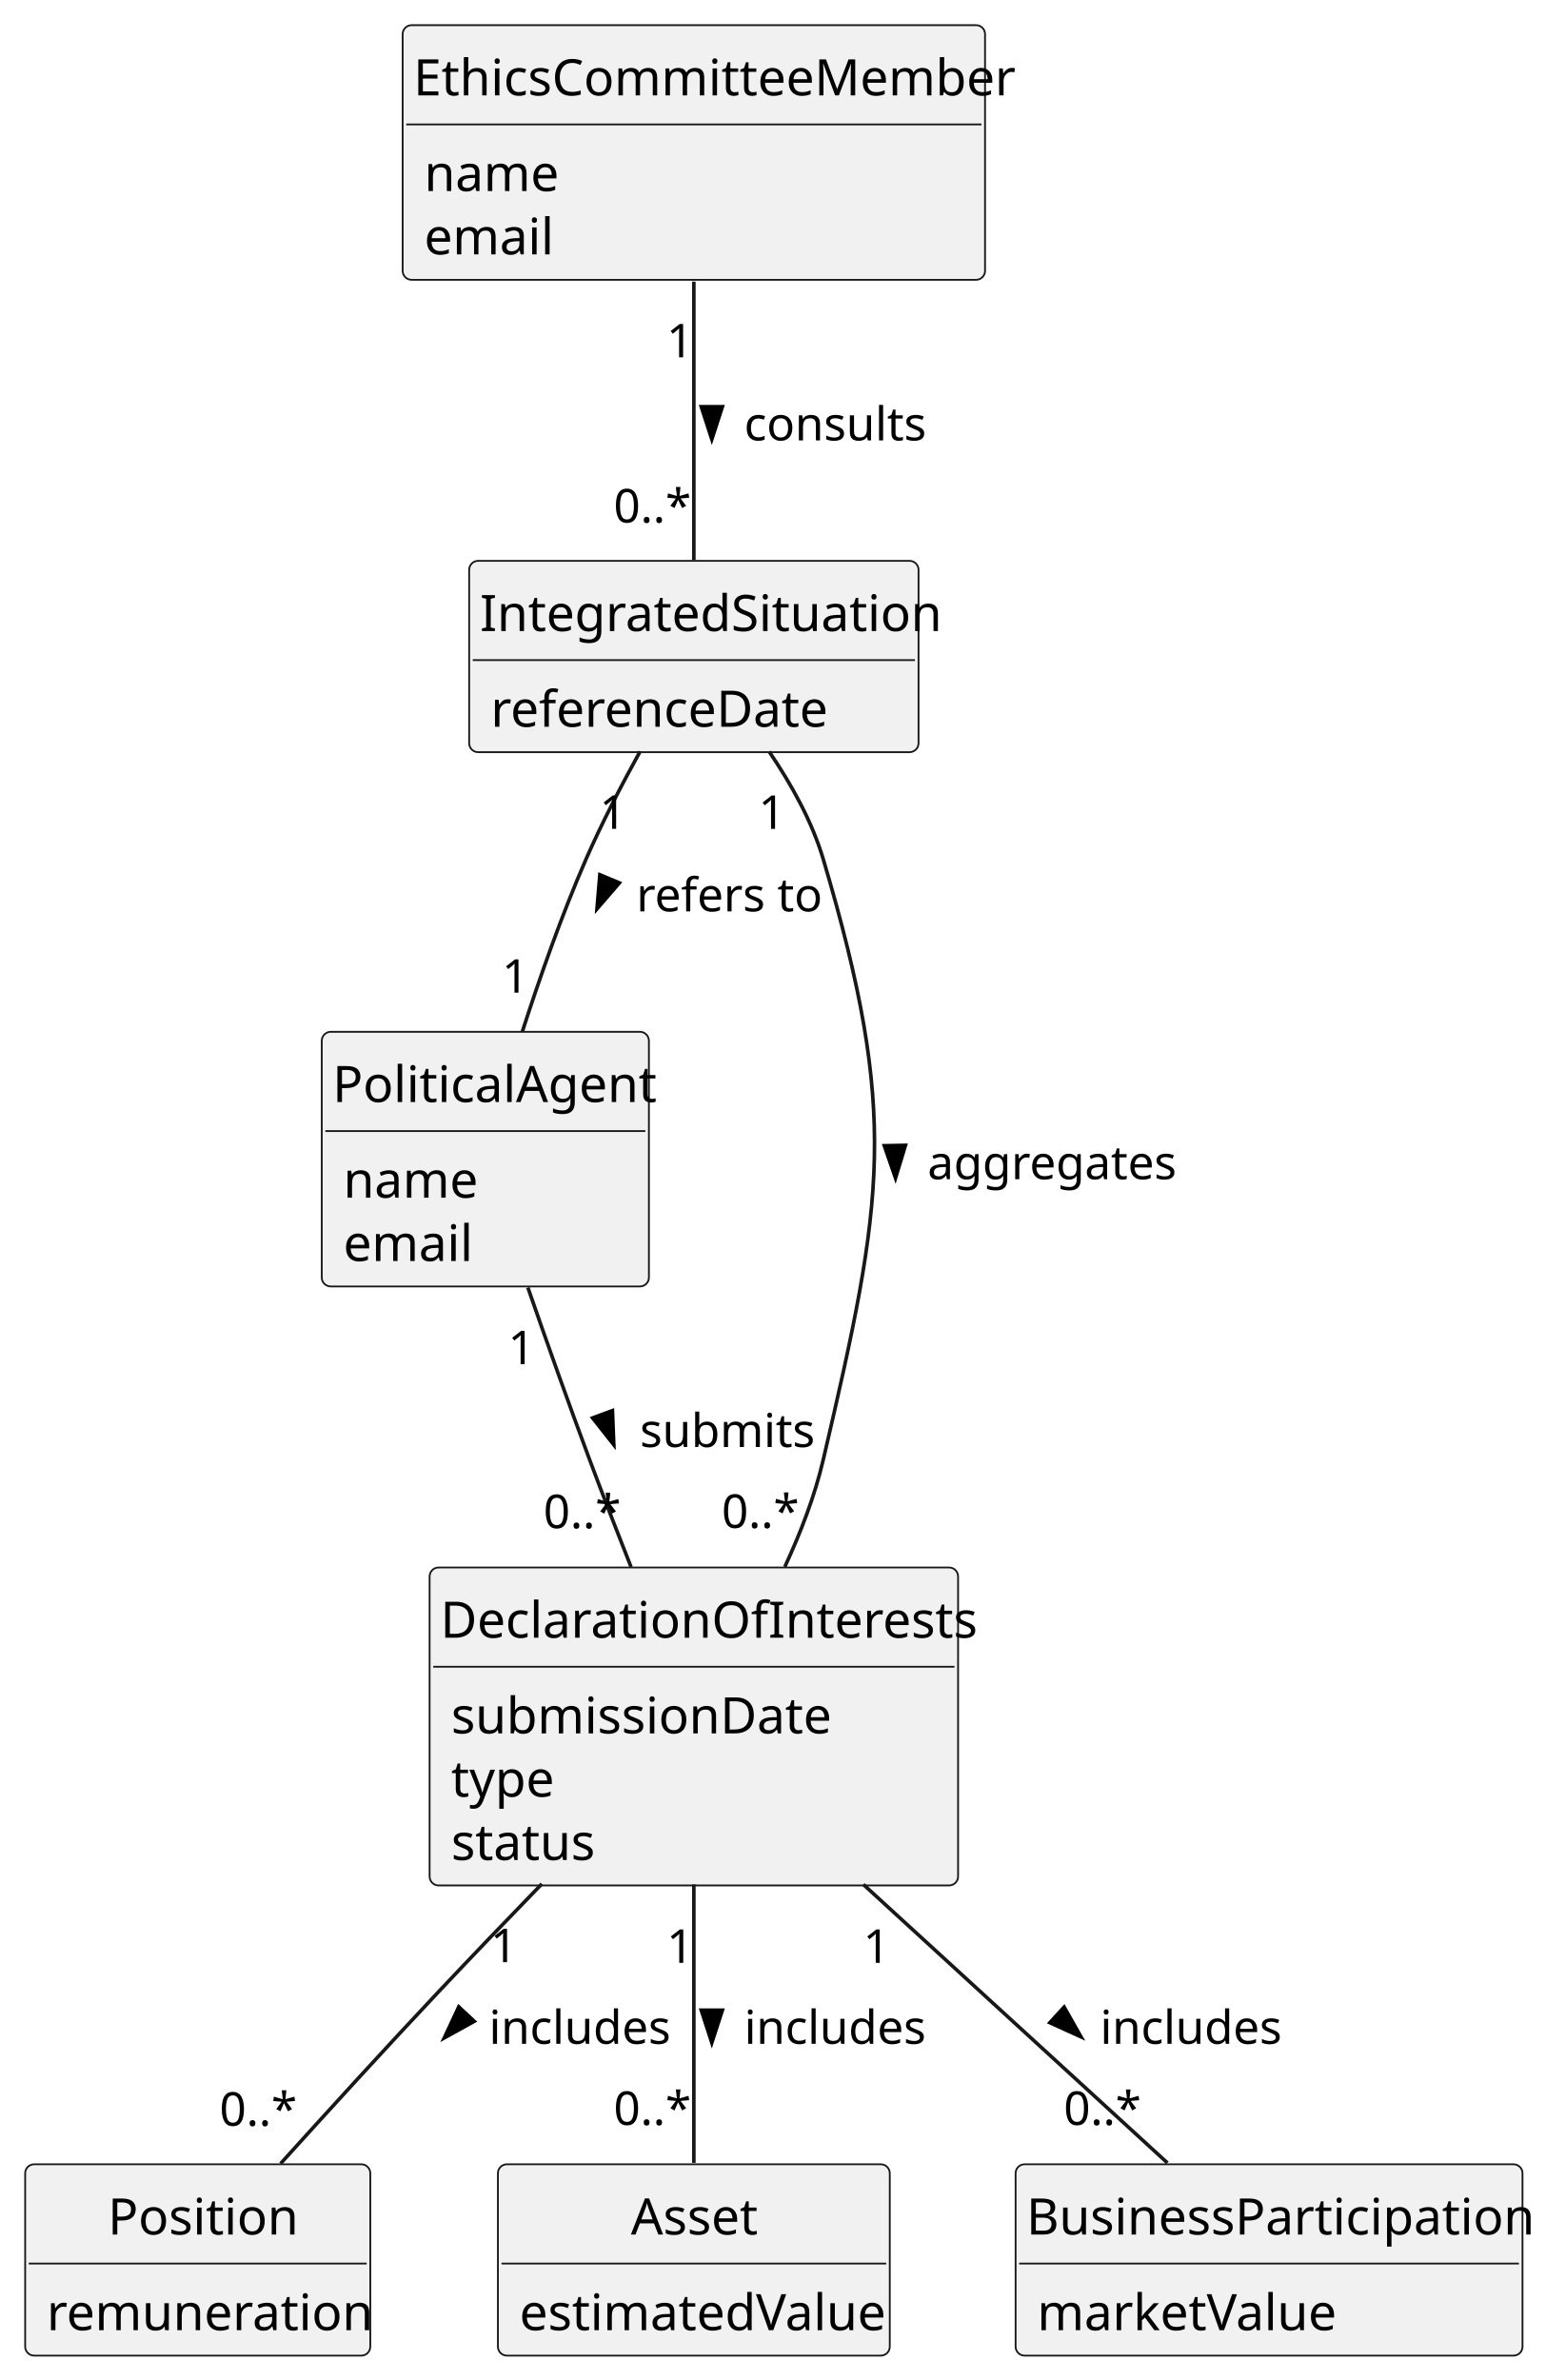
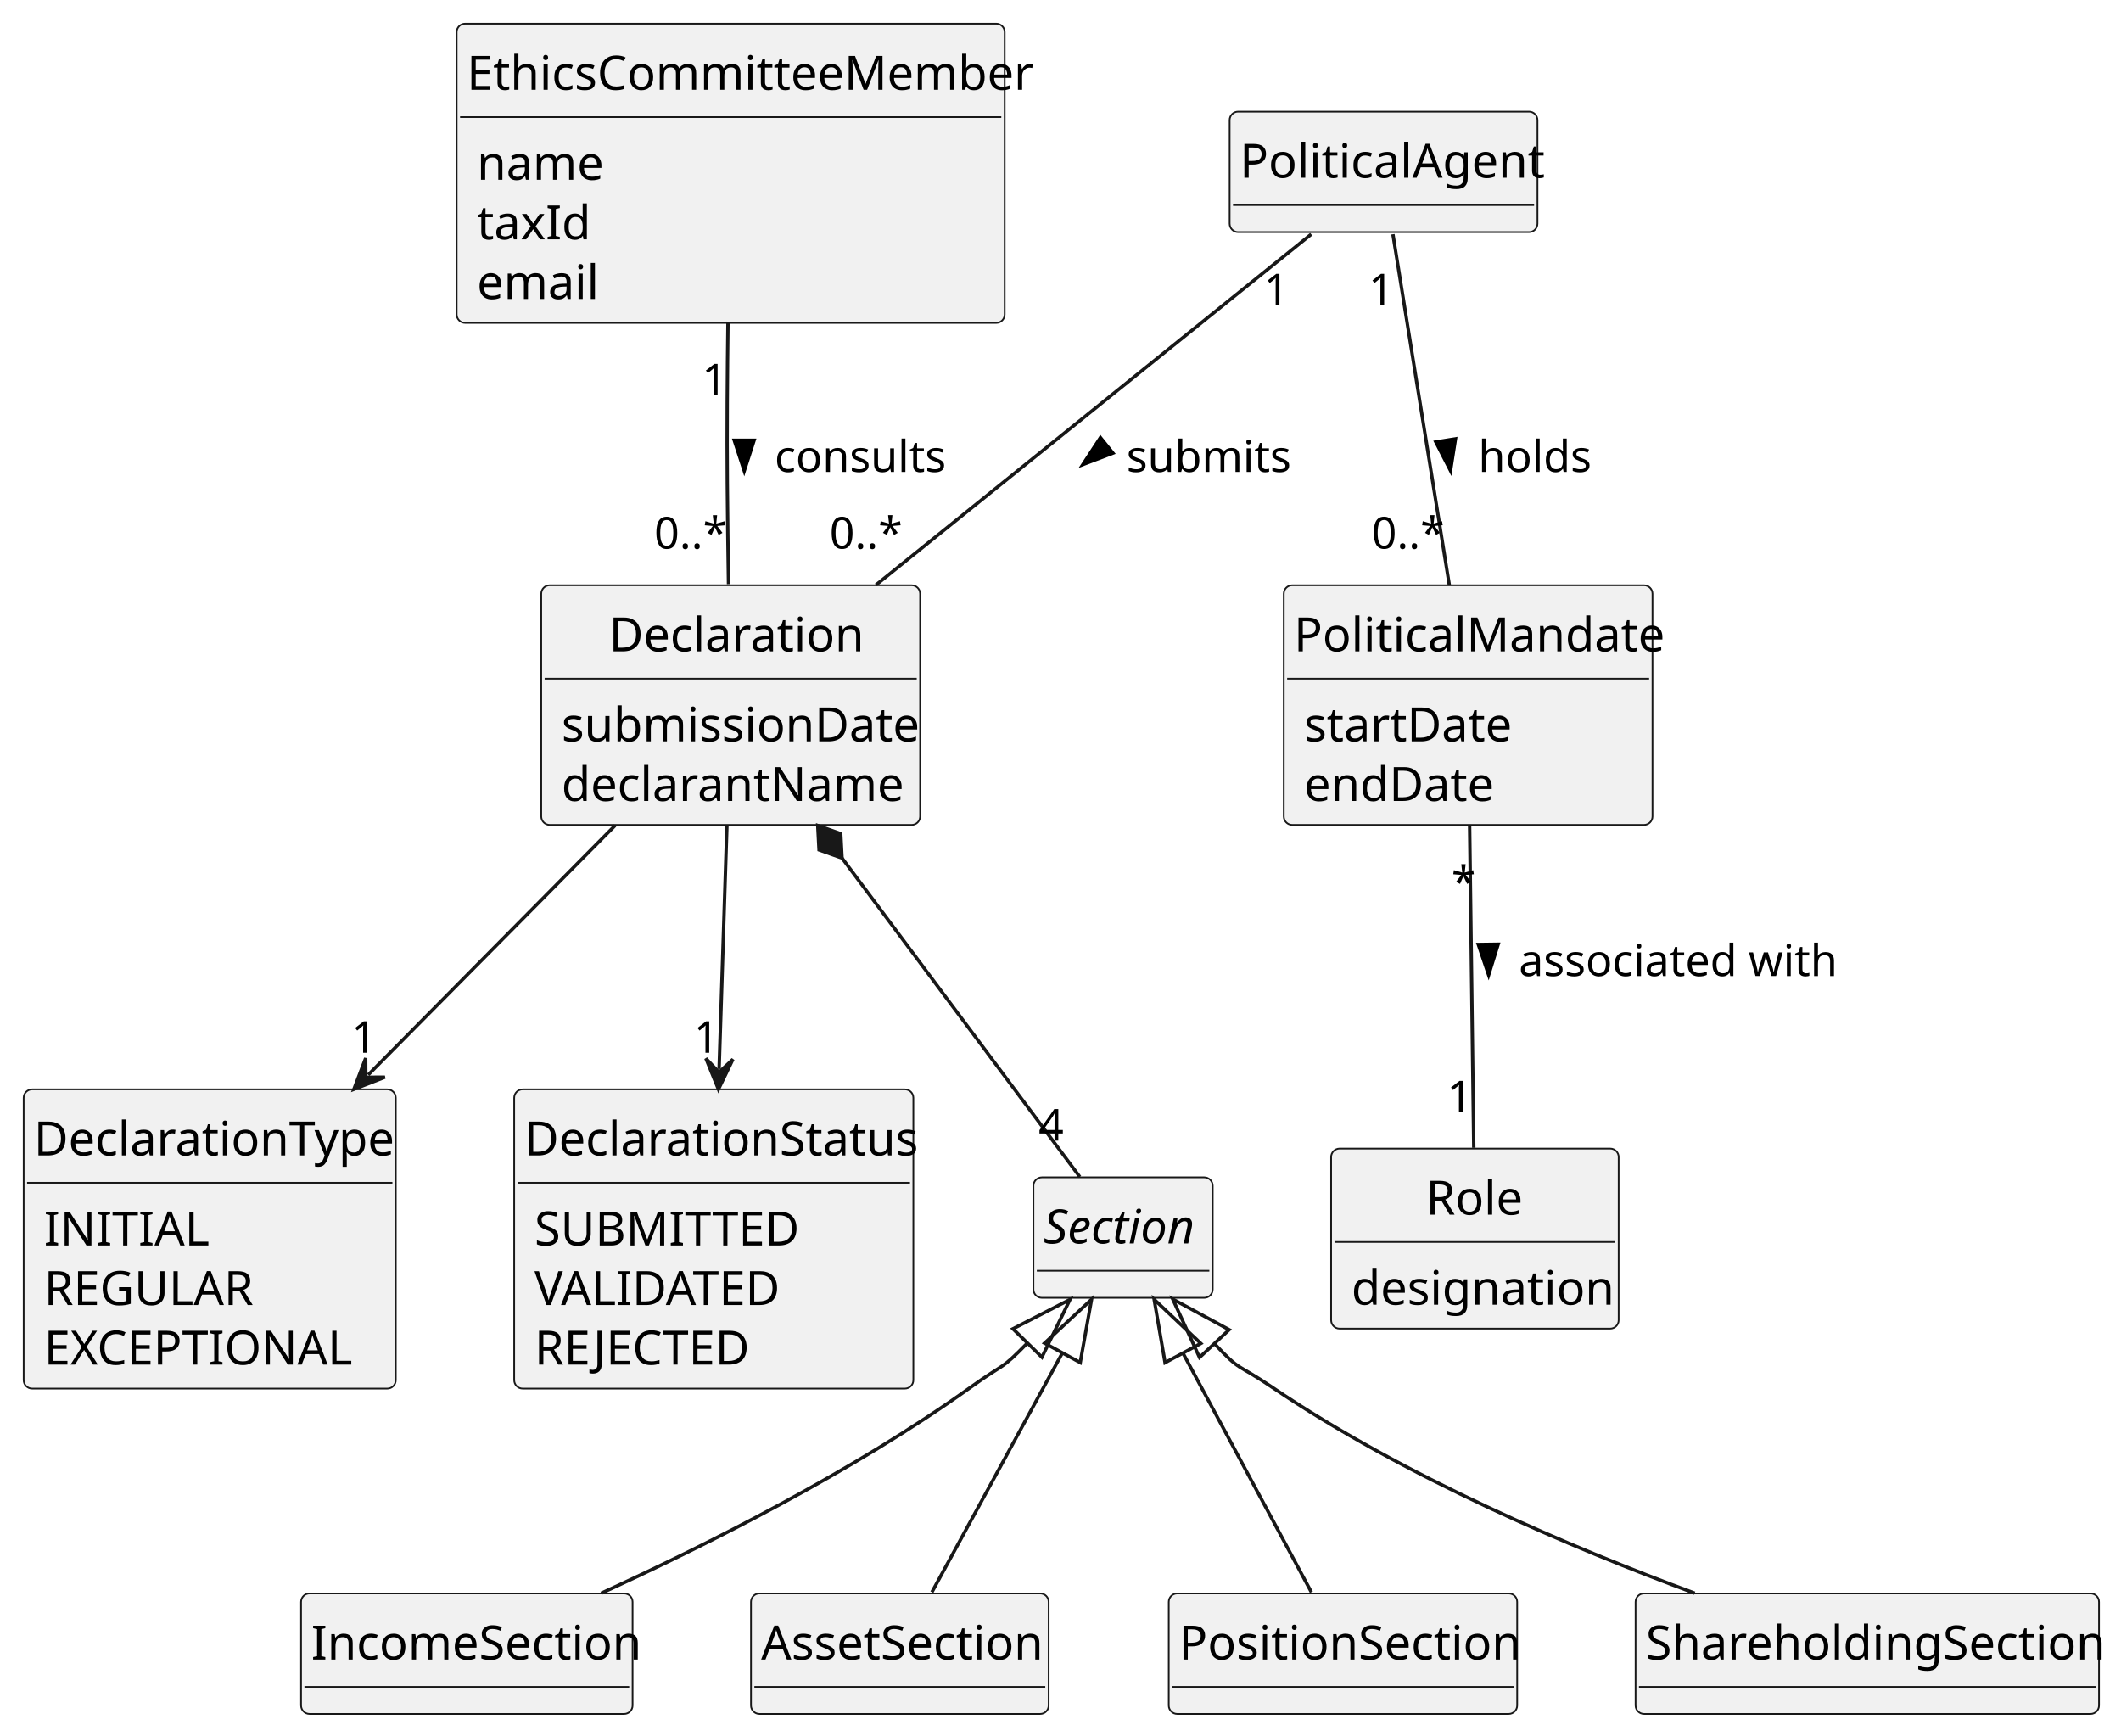
- <svg xmlns="http://www.w3.org/2000/svg" contentStyleType="text/css" height="662px" preserveAspectRatio="none" style="width:430px;height:662px;background:#FFFFFF;" version="1.1" viewBox="0 0 430 662" width="430px" zoomAndPan="magnify">
+ <svg xmlns="http://www.w3.org/2000/svg" contentStyleType="text/css" height="513px" preserveAspectRatio="none" style="width:627px;height:513px;background:#FFFFFF;" version="1.1" viewBox="0 0 627 513" width="627px" zoomAndPan="magnify">
  <defs />
  <g>
    <g id="elem_EthicsCommitteeMember">
-       <rect codeLine="8" fill="#F1F1F1" height="70.828" id="EthicsCommitteeMember" rx="2.5" ry="2.5" style="stroke:#181818;stroke-width:0.5;" width="162" x="112" y="7" />
-       <text fill="#000000" font-family="sans-serif" font-size="14" lengthAdjust="spacing" textLength="156" x="115" y="26.533">EthicsCommitteeMember</text>
-       <line style="stroke:#181818;stroke-width:0.5;" x1="113" x2="273" y1="34.609" y2="34.609" />
-       <text fill="#000000" font-family="sans-serif" font-size="14" lengthAdjust="spacing" textLength="35" x="118" y="53.143">name</text>
-       <text fill="#000000" font-family="sans-serif" font-size="14" lengthAdjust="spacing" textLength="33" x="118" y="70.752">email</text>
+       <rect codeLine="8" fill="#F1F1F1" height="88.438" id="EthicsCommitteeMember" rx="2.5" ry="2.5" style="stroke:#181818;stroke-width:0.5;" width="162" x="135" y="7" />
+       <text fill="#000000" font-family="sans-serif" font-size="14" lengthAdjust="spacing" textLength="156" x="138" y="26.533">EthicsCommitteeMember</text>
+       <line style="stroke:#181818;stroke-width:0.5;" x1="136" x2="296" y1="34.609" y2="34.609" />
+       <text fill="#000000" font-family="sans-serif" font-size="14" lengthAdjust="spacing" textLength="35" x="141" y="53.143">name</text>
+       <text fill="#000000" font-family="sans-serif" font-size="14" lengthAdjust="spacing" textLength="29" x="141" y="70.752">taxId</text>
+       <text fill="#000000" font-family="sans-serif" font-size="14" lengthAdjust="spacing" textLength="33" x="141" y="88.361">email</text>
    </g>
    <g id="elem_PoliticalAgent">
-       <rect codeLine="13" fill="#F1F1F1" height="70.828" id="PoliticalAgent" rx="2.5" ry="2.5" style="stroke:#181818;stroke-width:0.5;" width="91" x="89.5" y="287" />
-       <text fill="#000000" font-family="sans-serif" font-size="14" lengthAdjust="spacing" textLength="85" x="92.5" y="306.533">PoliticalAgent</text>
-       <line style="stroke:#181818;stroke-width:0.5;" x1="90.5" x2="179.5" y1="314.609" y2="314.609" />
-       <text fill="#000000" font-family="sans-serif" font-size="14" lengthAdjust="spacing" textLength="35" x="95.5" y="333.143">name</text>
-       <text fill="#000000" font-family="sans-serif" font-size="14" lengthAdjust="spacing" textLength="33" x="95.5" y="350.752">email</text>
+       <rect codeLine="14" fill="#F1F1F1" height="35.609" id="PoliticalAgent" rx="2.5" ry="2.5" style="stroke:#181818;stroke-width:0.5;" width="91" x="363.5" y="33" />
+       <text fill="#000000" font-family="sans-serif" font-size="14" lengthAdjust="spacing" textLength="85" x="366.5" y="52.533">PoliticalAgent</text>
+       <line style="stroke:#181818;stroke-width:0.5;" x1="364.5" x2="453.5" y1="60.609" y2="60.609" />
    </g>
-     <g id="elem_IntegratedSituation">
-       <rect codeLine="18" fill="#F1F1F1" height="53.219" id="IntegratedSituation" rx="2.5" ry="2.5" style="stroke:#181818;stroke-width:0.5;" width="125" x="130.5" y="156" />
-       <text fill="#000000" font-family="sans-serif" font-size="14" lengthAdjust="spacing" textLength="119" x="133.5" y="175.533">IntegratedSituation</text>
-       <line style="stroke:#181818;stroke-width:0.5;" x1="131.5" x2="254.5" y1="183.609" y2="183.609" />
-       <text fill="#000000" font-family="sans-serif" font-size="14" lengthAdjust="spacing" textLength="91" x="136.5" y="202.143">referenceDate</text>
+     <g id="elem_Role">
+       <rect codeLine="17" fill="#F1F1F1" height="53.219" id="Role" rx="2.5" ry="2.5" style="stroke:#181818;stroke-width:0.5;" width="85" x="393.5" y="339.5" />
+       <text fill="#000000" font-family="sans-serif" font-size="14" lengthAdjust="spacing" textLength="29" x="421.5" y="359.033">Role</text>
+       <line style="stroke:#181818;stroke-width:0.5;" x1="394.5" x2="477.5" y1="367.109" y2="367.109" />
+       <text fill="#000000" font-family="sans-serif" font-size="14" lengthAdjust="spacing" textLength="73" x="399.5" y="385.643">designation</text>
    </g>
-     <g id="elem_DeclarationOfInterests">
-       <rect codeLine="22" fill="#F1F1F1" height="88.438" id="DeclarationOfInterests" rx="2.5" ry="2.5" style="stroke:#181818;stroke-width:0.5;" width="147" x="119.5" y="436" />
-       <text fill="#000000" font-family="sans-serif" font-size="14" lengthAdjust="spacing" textLength="141" x="122.5" y="455.533">DeclarationOfInterests</text>
-       <line style="stroke:#181818;stroke-width:0.5;" x1="120.5" x2="265.5" y1="463.609" y2="463.609" />
-       <text fill="#000000" font-family="sans-serif" font-size="14" lengthAdjust="spacing" textLength="100" x="125.5" y="482.143">submissionDate</text>
-       <text fill="#000000" font-family="sans-serif" font-size="14" lengthAdjust="spacing" textLength="27" x="125.5" y="499.752">type</text>
-       <text fill="#000000" font-family="sans-serif" font-size="14" lengthAdjust="spacing" textLength="38" x="125.5" y="517.361">status</text>
+     <g id="elem_PoliticalMandate">
+       <rect codeLine="21" fill="#F1F1F1" height="70.828" id="PoliticalMandate" rx="2.5" ry="2.5" style="stroke:#181818;stroke-width:0.5;" width="109" x="379.5" y="173" />
+       <text fill="#000000" font-family="sans-serif" font-size="14" lengthAdjust="spacing" textLength="103" x="382.5" y="192.533">PoliticalMandate</text>
+       <line style="stroke:#181818;stroke-width:0.5;" x1="380.5" x2="487.5" y1="200.609" y2="200.609" />
+       <text fill="#000000" font-family="sans-serif" font-size="14" lengthAdjust="spacing" textLength="58" x="385.5" y="219.143">startDate</text>
+       <text fill="#000000" font-family="sans-serif" font-size="14" lengthAdjust="spacing" textLength="54" x="385.5" y="236.752">endDate</text>
    </g>
-     <g id="elem_Position">
-       <rect codeLine="28" fill="#F1F1F1" height="53.219" id="Position" rx="2.5" ry="2.5" style="stroke:#181818;stroke-width:0.5;" width="96" x="7" y="602" />
-       <text fill="#000000" font-family="sans-serif" font-size="14" lengthAdjust="spacing" textLength="50" x="30" y="621.533">Position</text>
-       <line style="stroke:#181818;stroke-width:0.5;" x1="8" x2="102" y1="629.609" y2="629.609" />
-       <text fill="#000000" font-family="sans-serif" font-size="14" lengthAdjust="spacing" textLength="84" x="13" y="648.143">remuneration</text>
+     <g id="elem_Declaration">
+       <rect codeLine="26" fill="#F1F1F1" height="70.828" id="Declaration" rx="2.5" ry="2.5" style="stroke:#181818;stroke-width:0.5;" width="112" x="160" y="173" />
+       <text fill="#000000" font-family="sans-serif" font-size="14" lengthAdjust="spacing" textLength="72" x="180" y="192.533">Declaration</text>
+       <line style="stroke:#181818;stroke-width:0.5;" x1="161" x2="271" y1="200.609" y2="200.609" />
+       <text fill="#000000" font-family="sans-serif" font-size="14" lengthAdjust="spacing" textLength="100" x="166" y="219.143">submissionDate</text>
+       <text fill="#000000" font-family="sans-serif" font-size="14" lengthAdjust="spacing" textLength="95" x="166" y="236.752">declarantName</text>
    </g>
-     <g id="elem_Asset">
-       <rect codeLine="32" fill="#F1F1F1" height="53.219" id="Asset" rx="2.5" ry="2.5" style="stroke:#181818;stroke-width:0.5;" width="109" x="138.5" y="602" />
-       <text fill="#000000" font-family="sans-serif" font-size="14" lengthAdjust="spacing" textLength="35" x="175.5" y="621.533">Asset</text>
-       <line style="stroke:#181818;stroke-width:0.5;" x1="139.5" x2="246.5" y1="629.609" y2="629.609" />
-       <text fill="#000000" font-family="sans-serif" font-size="14" lengthAdjust="spacing" textLength="97" x="144.5" y="648.143">estimatedValue</text>
+     <g id="elem_DeclarationType">
+       <rect codeLine="31" fill="#F1F1F1" height="88.438" id="DeclarationType" rx="2.5" ry="2.5" style="stroke:#181818;stroke-width:0.5;" width="110" x="7" y="322" />
+       <text fill="#000000" font-family="sans-serif" font-size="14" lengthAdjust="spacing" textLength="104" x="10" y="341.533">DeclarationType</text>
+       <line style="stroke:#181818;stroke-width:0.5;" x1="8" x2="116" y1="349.609" y2="349.609" />
+       <text fill="#000000" font-family="sans-serif" font-size="14" lengthAdjust="spacing" textLength="44" x="13" y="368.143">INITIAL</text>
+       <text fill="#000000" font-family="sans-serif" font-size="14" lengthAdjust="spacing" textLength="66" x="13" y="385.752">REGULAR</text>
+       <text fill="#000000" font-family="sans-serif" font-size="14" lengthAdjust="spacing" textLength="94" x="13" y="403.361">EXCEPTIONAL</text>
    </g>
-     <g id="elem_BusinessParticipation">
-       <rect codeLine="36" fill="#F1F1F1" height="53.219" id="BusinessParticipation" rx="2.5" ry="2.5" style="stroke:#181818;stroke-width:0.5;" width="141" x="282.5" y="602" />
-       <text fill="#000000" font-family="sans-serif" font-size="14" lengthAdjust="spacing" textLength="135" x="285.5" y="621.533">BusinessParticipation</text>
-       <line style="stroke:#181818;stroke-width:0.5;" x1="283.5" x2="422.5" y1="629.609" y2="629.609" />
-       <text fill="#000000" font-family="sans-serif" font-size="14" lengthAdjust="spacing" textLength="79" x="288.5" y="648.143">marketValue</text>
+     <g id="elem_DeclarationStatus">
+       <rect codeLine="37" fill="#F1F1F1" height="88.438" id="DeclarationStatus" rx="2.5" ry="2.5" style="stroke:#181818;stroke-width:0.5;" width="118" x="152" y="322" />
+       <text fill="#000000" font-family="sans-serif" font-size="14" lengthAdjust="spacing" textLength="112" x="155" y="341.533">DeclarationStatus</text>
+       <line style="stroke:#181818;stroke-width:0.5;" x1="153" x2="269" y1="349.609" y2="349.609" />
+       <text fill="#000000" font-family="sans-serif" font-size="14" lengthAdjust="spacing" textLength="78" x="158" y="368.143">SUBMITTED</text>
+       <text fill="#000000" font-family="sans-serif" font-size="14" lengthAdjust="spacing" textLength="76" x="158" y="385.752">VALIDATED</text>
+       <text fill="#000000" font-family="sans-serif" font-size="14" lengthAdjust="spacing" textLength="72" x="158" y="403.361">REJECTED</text>
    </g>
-     <g id="link_EthicsCommitteeMember_IntegratedSituation">
-       <path codeLine="40" d="M193,78.32 C193,102.44 193,134 193,155.84 " fill="none" id="EthicsCommitteeMember-IntegratedSituation" style="stroke:#181818;stroke-width:1.0;" />
-       <polygon fill="#000000" points="198,122.176,200.939,113.131,195.061,113.131,198,122.176" style="stroke:#000000;stroke-width:1.0;" />
-       <text fill="#000000" font-family="sans-serif" font-size="13" lengthAdjust="spacing" textLength="49" x="207" y="122.495">consults</text>
-       <text fill="#000000" font-family="sans-serif" font-size="13" lengthAdjust="spacing" textLength="7" x="185.398" y="99.392">1</text>
-       <text fill="#000000" font-family="sans-serif" font-size="13" lengthAdjust="spacing" textLength="20" x="170.688" y="145.335">0..*</text>
+     <g id="elem_Section">
+       <rect codeLine="43" fill="#F1F1F1" height="35.609" id="Section" rx="2.5" ry="2.5" style="stroke:#181818;stroke-width:0.5;" width="53" x="305.5" y="348" />
+       <text fill="#000000" font-family="sans-serif" font-size="14" font-style="italic" lengthAdjust="spacing" textLength="47" x="308.5" y="367.533">Section</text>
+       <line style="stroke:#181818;stroke-width:0.5;" x1="306.5" x2="357.5" y1="375.609" y2="375.609" />
    </g>
-     <g id="link_IntegratedSituation_PoliticalAgent">
-       <path codeLine="41" d="M178.04,209.03 C172.92,218.3 167.38,228.96 163,239 C156.29,254.39 150.13,271.94 145.31,286.89 " fill="none" id="IntegratedSituation-PoliticalAgent" style="stroke:#181818;stroke-width:1.0;" />
-       <polygon fill="#000000" points="166.062,252.785,172.277,245.586,166.858,243.308,166.062,252.785" style="stroke:#000000;stroke-width:1.0;" />
-       <text fill="#000000" font-family="sans-serif" font-size="13" lengthAdjust="spacing" textLength="47" x="177" y="253.495">refers to</text>
-       <text fill="#000000" font-family="sans-serif" font-size="13" lengthAdjust="spacing" textLength="7" x="166.771" y="230.525">1</text>
-       <text fill="#000000" font-family="sans-serif" font-size="13" lengthAdjust="spacing" textLength="7" x="139.608" y="276.122">1</text>
+     <g id="elem_IncomeSection">
+       <rect codeLine="46" fill="#F1F1F1" height="35.609" id="IncomeSection" rx="2.5" ry="2.5" style="stroke:#181818;stroke-width:0.5;" width="98" x="89" y="471" />
+       <text fill="#000000" font-family="sans-serif" font-size="14" lengthAdjust="spacing" textLength="92" x="92" y="490.533">IncomeSection</text>
+       <line style="stroke:#181818;stroke-width:0.5;" x1="90" x2="186" y1="498.609" y2="498.609" />
    </g>
-     <g id="link_IntegratedSituation_DeclarationOfInterests">
-       <path codeLine="42" d="M213.94,209.05 C220.03,217.98 225.87,228.43 229,239 C250.06,310.17 245.85,333.72 229,406 C226.66,416.05 222.72,426.3 218.3,435.82 " fill="none" id="IntegratedSituation-DeclarationOfInterests" style="stroke:#181818;stroke-width:1.0;" />
-       <polygon fill="#000000" points="249.096,327.675,251.861,318.575,245.984,318.688,249.096,327.675" style="stroke:#000000;stroke-width:1.0;" />
-       <text fill="#000000" font-family="sans-serif" font-size="13" lengthAdjust="spacing" textLength="64" x="258" y="327.995">aggregates</text>
-       <text fill="#000000" font-family="sans-serif" font-size="13" lengthAdjust="spacing" textLength="7" x="210.973" y="230.55">1</text>
-       <text fill="#000000" font-family="sans-serif" font-size="13" lengthAdjust="spacing" textLength="20" x="200.738" y="424.992">0..*</text>
+     <g id="elem_AssetSection">
+       <rect codeLine="49" fill="#F1F1F1" height="35.609" id="AssetSection" rx="2.5" ry="2.5" style="stroke:#181818;stroke-width:0.5;" width="88" x="222" y="471" />
+       <text fill="#000000" font-family="sans-serif" font-size="14" lengthAdjust="spacing" textLength="82" x="225" y="490.533">AssetSection</text>
+       <line style="stroke:#181818;stroke-width:0.5;" x1="223" x2="309" y1="498.609" y2="498.609" />
    </g>
-     <g id="link_PoliticalAgent_DeclarationOfInterests">
-       <path codeLine="44" d="M146.83,358.13 C151.97,372.93 158.15,390.36 164,406 C167.63,415.71 171.66,426.08 175.54,435.88 " fill="none" id="PoliticalAgent-DeclarationOfInterests" style="stroke:#181818;stroke-width:1.0;" />
-       <polygon fill="#000000" points="170.732,401.866,170.356,392.363,164.842,394.399,170.732,401.866" style="stroke:#000000;stroke-width:1.0;" />
-       <text fill="#000000" font-family="sans-serif" font-size="13" lengthAdjust="spacing" textLength="46" x="178" y="402.495">submits</text>
-       <text fill="#000000" font-family="sans-serif" font-size="13" lengthAdjust="spacing" textLength="7" x="141.314" y="379.443">1</text>
-       <text fill="#000000" font-family="sans-serif" font-size="13" lengthAdjust="spacing" textLength="20" x="151.164" y="425.062">0..*</text>
+     <g id="elem_PositionSection">
+       <rect codeLine="52" fill="#F1F1F1" height="35.609" id="PositionSection" rx="2.5" ry="2.5" style="stroke:#181818;stroke-width:0.5;" width="103" x="345.5" y="471" />
+       <text fill="#000000" font-family="sans-serif" font-size="14" lengthAdjust="spacing" textLength="97" x="348.5" y="490.533">PositionSection</text>
+       <line style="stroke:#181818;stroke-width:0.5;" x1="346.5" x2="447.5" y1="498.609" y2="498.609" />
    </g>
-     <g id="link_DeclarationOfInterests_Position">
-       <path codeLine="46" d="M150.72,524.01 C141.21,533.81 131.21,544.22 122,554 C107.2,569.71 90.88,587.61 78.05,601.8 " fill="none" id="DeclarationOfInterests-Position" style="stroke:#181818;stroke-width:1.0;" />
-       <polygon fill="#000000" points="123.587,566.83,131.909,562.226,127.614,558.214,123.587,566.83" style="stroke:#000000;stroke-width:1.0;" />
-       <text fill="#000000" font-family="sans-serif" font-size="13" lengthAdjust="spacing" textLength="48" x="136" y="568.495">includes</text>
-       <text fill="#000000" font-family="sans-serif" font-size="13" lengthAdjust="spacing" textLength="7" x="136.424" y="545.787">1</text>
-       <text fill="#000000" font-family="sans-serif" font-size="13" lengthAdjust="spacing" textLength="20" x="61.068" y="591.286">0..*</text>
+     <g id="elem_ShareholdingSection">
+       <rect codeLine="55" fill="#F1F1F1" height="35.609" id="ShareholdingSection" rx="2.5" ry="2.5" style="stroke:#181818;stroke-width:0.5;" width="137" x="483.5" y="471" />
+       <text fill="#000000" font-family="sans-serif" font-size="14" lengthAdjust="spacing" textLength="131" x="486.5" y="490.533">ShareholdingSection</text>
+       <line style="stroke:#181818;stroke-width:0.5;" x1="484.5" x2="619.5" y1="498.609" y2="498.609" />
    </g>
-     <g id="link_DeclarationOfInterests_Asset">
-       <path codeLine="47" d="M193,524.16 C193,549.31 193,580.19 193,601.61 " fill="none" id="DeclarationOfInterests-Asset" style="stroke:#181818;stroke-width:1.0;" />
-       <polygon fill="#000000" points="198,568.176,200.939,559.131,195.061,559.131,198,568.176" style="stroke:#000000;stroke-width:1.0;" />
-       <text fill="#000000" font-family="sans-serif" font-size="13" lengthAdjust="spacing" textLength="48" x="207" y="568.495">includes</text>
-       <text fill="#000000" font-family="sans-serif" font-size="13" lengthAdjust="spacing" textLength="7" x="185.442" y="545.961">1</text>
-       <text fill="#000000" font-family="sans-serif" font-size="13" lengthAdjust="spacing" textLength="20" x="170.688" y="591.052">0..*</text>
+     <g id="link_Section_IncomeSection">
+       <path codeLine="58" d="M303.721,396.975 C295.49,405.385 297.53,402.44 287,410 C252.37,434.85 208.77,456.73 177.71,470.94 " fill="none" id="Section-backto-IncomeSection" style="stroke:#181818;stroke-width:1.0;" />
+       <polygon fill="none" points="316.31,384.11,299.432,392.778,308.009,401.171,316.31,384.11" style="stroke:#181818;stroke-width:1.0;" />
    </g>
-     <g id="link_DeclarationOfInterests_BusinessParticipation">
-       <path codeLine="48" d="M240.14,524.16 C267.61,549.31 301.34,580.19 324.73,601.61 " fill="none" id="DeclarationOfInterests-BusinessParticipation" style="stroke:#181818;stroke-width:1.0;" />
-       <polygon fill="#000000" points="300.688,566.552,296.001,558.277,292.032,562.612,300.688,566.552" style="stroke:#000000;stroke-width:1.0;" />
-       <text fill="#000000" font-family="sans-serif" font-size="13" lengthAdjust="spacing" textLength="48" x="306" y="568.495">includes</text>
-       <text fill="#000000" font-family="sans-serif" font-size="13" lengthAdjust="spacing" textLength="7" x="240.095" y="545.961">1</text>
-       <text fill="#000000" font-family="sans-serif" font-size="13" lengthAdjust="spacing" textLength="20" x="295.88" y="591.052">0..*</text>
+     <g id="link_Section_AssetSection">
+       <path codeLine="59" d="M314.065,399.884 C301.565,422.814 288.07,447.53 275.48,470.62 " fill="none" id="Section-backto-AssetSection" style="stroke:#181818;stroke-width:1.0;" />
+       <polygon fill="none" points="322.68,384.08,308.796,397.012,319.333,402.756,322.68,384.08" style="stroke:#181818;stroke-width:1.0;" />
+     </g>
+     <g id="link_Section_PositionSection">
+       <path codeLine="60" d="M349.694,399.939 C362.004,422.869 375.26,447.53 387.66,470.62 " fill="none" id="Section-backto-PositionSection" style="stroke:#181818;stroke-width:1.0;" />
+       <polygon fill="none" points="341.18,384.08,344.408,402.777,354.98,397.101,341.18,384.08" style="stroke:#181818;stroke-width:1.0;" />
+     </g>
+     <g id="link_Section_ShareholdingSection">
+       <path codeLine="61" d="M358.98,397.142 C367.01,405.722 365.21,402.69 376,410 C415.01,436.43 464.44,457.41 500.98,470.92 " fill="none" id="Section-backto-ShareholdingSection" style="stroke:#181818;stroke-width:1.0;" />
+       <polygon fill="none" points="346.68,384,354.599,401.242,363.361,393.042,346.68,384" style="stroke:#181818;stroke-width:1.0;" />
+     </g>
+     <g id="link_PoliticalAgent_PoliticalMandate">
+       <path codeLine="63" d="M411.77,69.24 C415.78,94.14 423.27,140.74 428.44,172.91 " fill="none" id="PoliticalAgent-PoliticalMandate" style="stroke:#181818;stroke-width:1.0;" />
+       <polygon fill="#000000" points="428.794,139.112,430.26,129.715,424.456,130.649,428.794,139.112" style="stroke:#000000;stroke-width:1.0;" />
+       <text fill="#000000" font-family="sans-serif" font-size="13" lengthAdjust="spacing" textLength="31" x="437" y="139.495">holds</text>
+       <text fill="#000000" font-family="sans-serif" font-size="13" lengthAdjust="spacing" textLength="7" x="404.565" y="90.219">1</text>
+       <text fill="#000000" font-family="sans-serif" font-size="13" lengthAdjust="spacing" textLength="20" x="405.474" y="162.146">0..*</text>
+     </g>
+     <g id="link_PoliticalMandate_Role">
+       <path codeLine="64" d="M434.44,244.01 C434.81,272.82 435.33,313.25 435.67,339.28 " fill="none" id="PoliticalMandate-Role" style="stroke:#181818;stroke-width:1.0;" />
+       <polygon fill="#000000" points="440.065,288.175,442.887,279.093,437.009,279.169,440.065,288.175" style="stroke:#000000;stroke-width:1.0;" />
+       <text fill="#000000" font-family="sans-serif" font-size="13" lengthAdjust="spacing" textLength="90" x="449" y="288.495">associated with</text>
+       <text fill="#000000" font-family="sans-serif" font-size="13" lengthAdjust="spacing" textLength="5" x="429.073" y="265.302">*</text>
+       <text fill="#000000" font-family="sans-serif" font-size="13" lengthAdjust="spacing" textLength="7" x="427.784" y="328.762">1</text>
+     </g>
+     <g id="link_PoliticalAgent_Declaration">
+       <path codeLine="66" d="M387.61,69.24 C356.69,94.14 298.86,140.74 258.94,172.91 " fill="none" id="PoliticalAgent-Declaration" style="stroke:#181818;stroke-width:1.0;" />
+       <polygon fill="#000000" points="320.106,137.313,328.994,133.926,325.306,129.349,320.106,137.313" style="stroke:#000000;stroke-width:1.0;" />
+       <text fill="#000000" font-family="sans-serif" font-size="13" lengthAdjust="spacing" textLength="46" x="333" y="139.495">submits</text>
+       <text fill="#000000" font-family="sans-serif" font-size="13" lengthAdjust="spacing" textLength="7" x="373.61" y="90.219">1</text>
+       <text fill="#000000" font-family="sans-serif" font-size="13" lengthAdjust="spacing" textLength="20" x="245.219" y="162.146">0..*</text>
+     </g>
+     <g id="link_Declaration_DeclarationType">
+       <path codeLine="67" d="M181.82,244.01 C159.05,267.01 133.173,293.137 108.833,317.707 " fill="none" id="Declaration-to-DeclarationType" style="stroke:#181818;stroke-width:1.0;" />
+       <polygon fill="#181818" points="104.61,321.97,113.786,318.391,108.129,318.418,108.102,312.761,104.61,321.97" style="stroke:#181818;stroke-width:1.0;" />
+       <text fill="#000000" font-family="sans-serif" font-size="13" lengthAdjust="spacing" textLength="7" x="103.843" y="311.166">1</text>
+     </g>
+     <g id="link_Declaration_DeclarationStatus">
+       <path codeLine="68" d="M214.89,244.01 C214.15,267.01 213.363,291.403 212.573,315.973 " fill="none" id="Declaration-to-DeclarationStatus" style="stroke:#181818;stroke-width:1.0;" />
+       <polygon fill="#181818" points="212.38,321.97,216.667,313.103,212.541,316.973,208.671,312.846,212.38,321.97" style="stroke:#181818;stroke-width:1.0;" />
+       <text fill="#000000" font-family="sans-serif" font-size="13" lengthAdjust="spacing" textLength="7" x="205.042" y="311.166">1</text>
+     </g>
+     <g id="link_Declaration_Section">
+       <path codeLine="69" d="M248.916,253.628 C272.946,285.838 300.63,322.95 319.21,347.86 " fill="none" id="Declaration-backto-Section" style="stroke:#181818;stroke-width:1.0;" />
+       <polygon fill="#181818" points="241.74,244.01,242.122,251.211,248.916,253.628,248.534,246.427,241.74,244.01" style="stroke:#181818;stroke-width:1.0;" />
+       <text fill="#000000" font-family="sans-serif" font-size="13" lengthAdjust="spacing" textLength="7" x="307.018" y="337.141">4</text>
+     </g>
+     <g id="link_EthicsCommitteeMember_Declaration">
+       <path codeLine="71" d="M215.2,95.05 C215,110.21 214.88,127.36 215,143 C215.07,152.63 215.21,163.07 215.36,172.69 " fill="none" id="EthicsCommitteeMember-Declaration" style="stroke:#181818;stroke-width:1.0;" />
+       <polygon fill="#000000" points="220.01,139.176,222.931,130.125,217.053,130.137,220.01,139.176" style="stroke:#000000;stroke-width:1.0;" />
+       <text fill="#000000" font-family="sans-serif" font-size="13" lengthAdjust="spacing" textLength="49" x="229" y="139.495">consults</text>
+       <text fill="#000000" font-family="sans-serif" font-size="13" lengthAdjust="spacing" textLength="7" x="207.515" y="116.834">1</text>
+       <text fill="#000000" font-family="sans-serif" font-size="13" lengthAdjust="spacing" textLength="20" x="193.398" y="162.156">0..*</text>
    </g>
  </g>
</svg>
